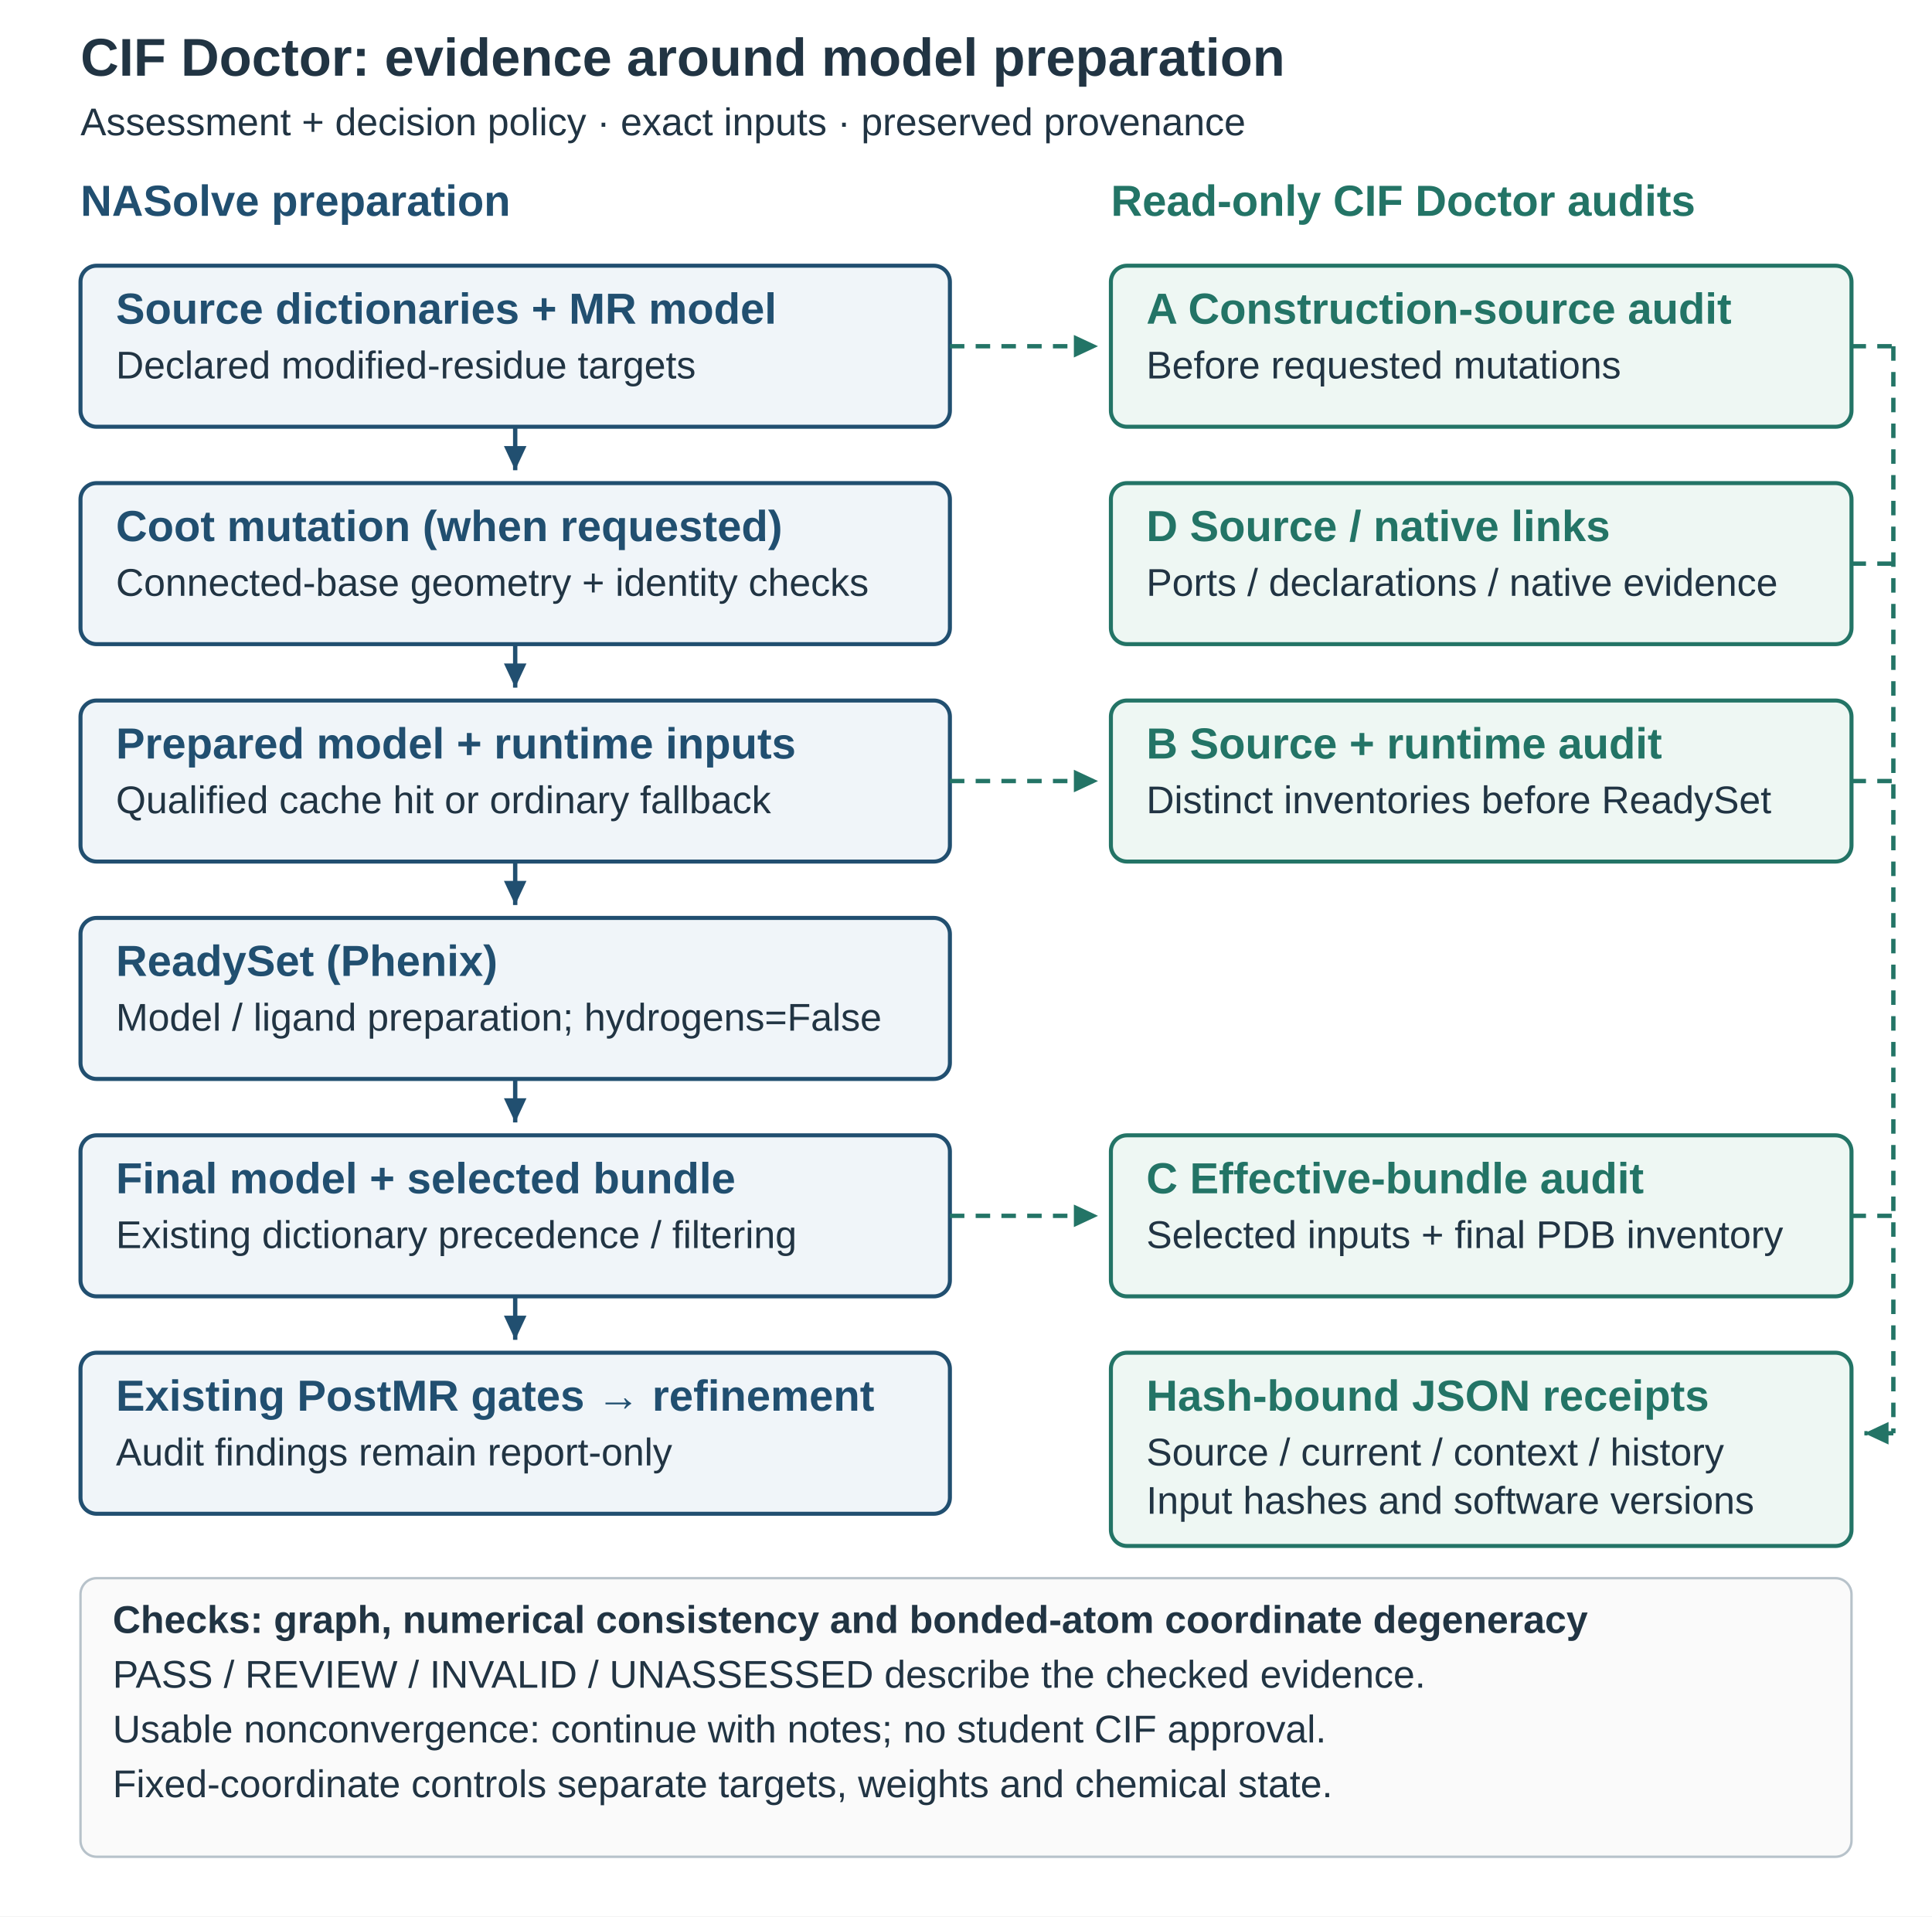
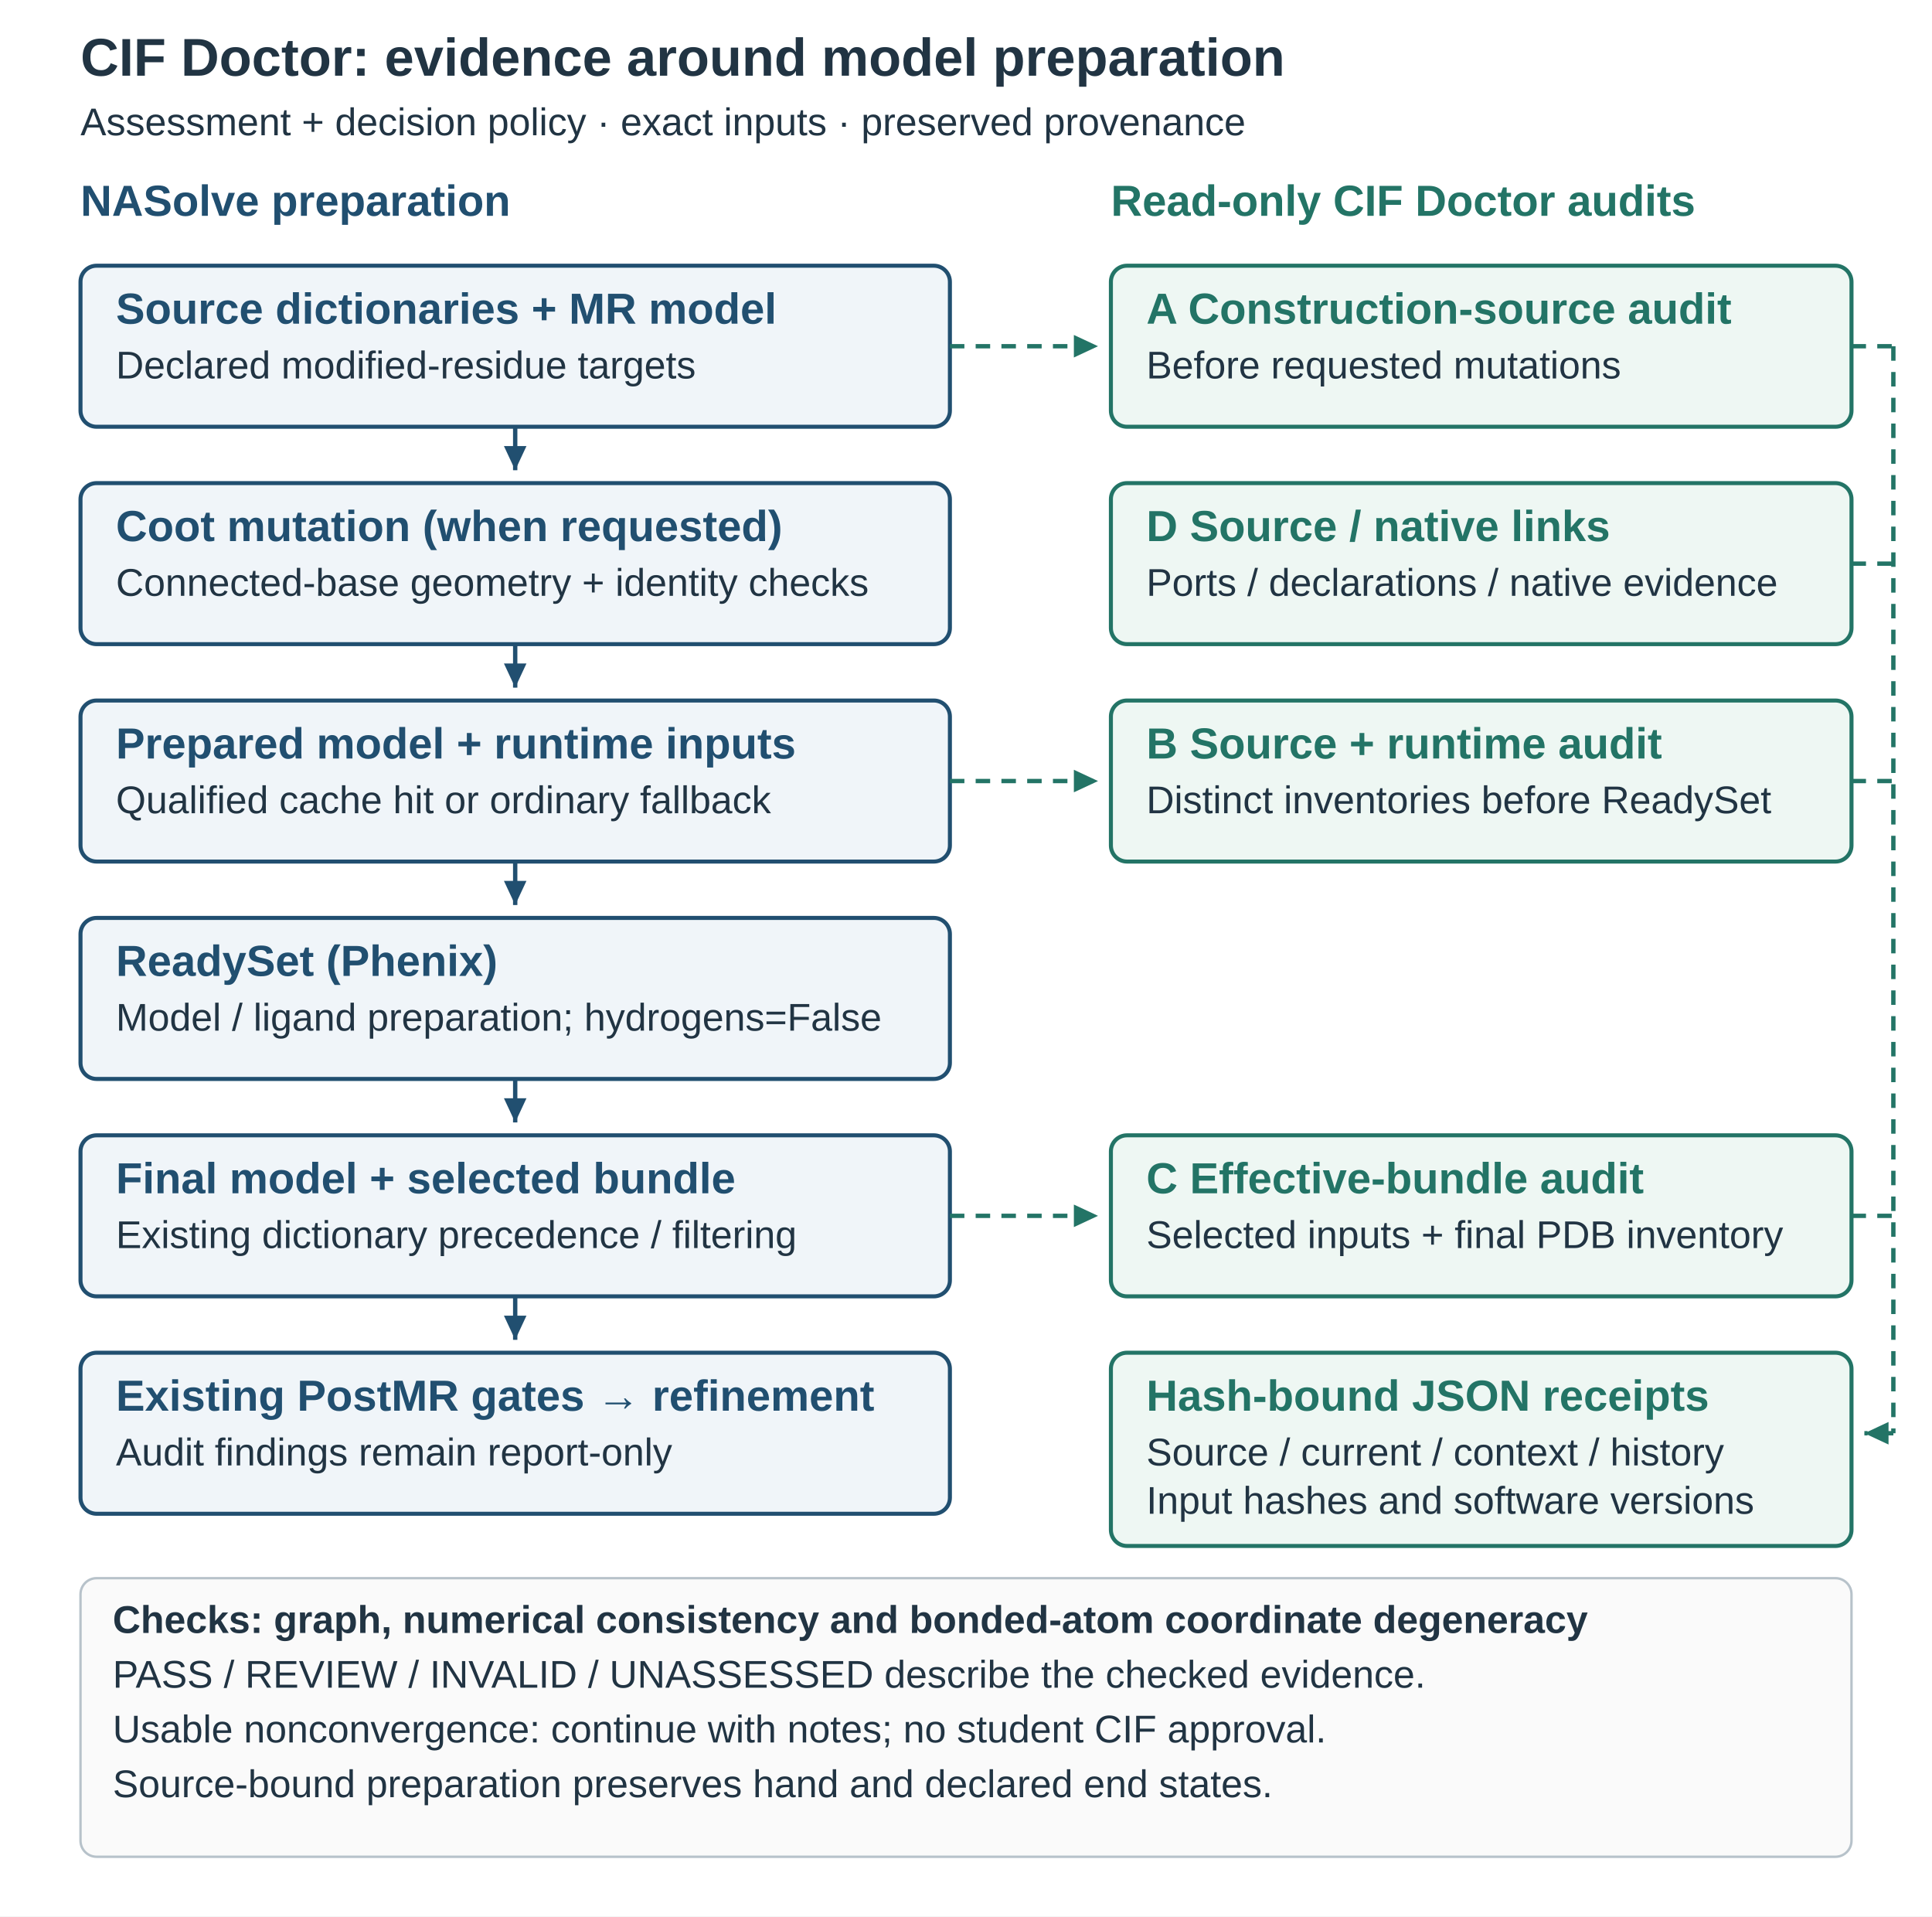
<svg xmlns="http://www.w3.org/2000/svg" width="180mm" height="178.5mm" viewBox="0 0 1200 1190" role="img" aria-labelledby="title description">
  <rect width="1200" height="1190" fill="white" />
  <text x="50" y="47" font-family="Arial, Helvetica, sans-serif" font-size="33" font-weight="bold" fill="#213443" text-anchor="start">CIF Doctor: evidence around model preparation</text>
  <text x="50" y="84" font-family="Arial, Helvetica, sans-serif" font-size="24" font-weight="normal" fill="#213443" text-anchor="start">Assessment + decision policy · exact inputs · preserved provenance</text>
  <text x="50" y="134" font-family="Arial, Helvetica, sans-serif" font-size="27" font-weight="bold" fill="#214f70" text-anchor="start">NASolve preparation</text>
  <text x="690" y="134" font-family="Arial, Helvetica, sans-serif" font-size="27" font-weight="bold" fill="#237466" text-anchor="start">Read-only CIF Doctor audits</text>
  <g id="source-inputs">
    <rect x="50" y="165" width="540" height="100" rx="10" fill="#f0f5f9" stroke="#214f70" stroke-width="2.5" />
    <text x="72" y="201" font-family="Arial, Helvetica, sans-serif" font-size="27" font-weight="bold" fill="#214f70" text-anchor="start">Source dictionaries + MR model</text>
    <text x="72" y="235" font-family="Arial, Helvetica, sans-serif" font-size="24" font-weight="normal" fill="#213443" text-anchor="start">Declared modified-residue targets</text>
  </g>
  <g id="coot-mutation">
    <rect x="50" y="300" width="540" height="100" rx="10" fill="#f0f5f9" stroke="#214f70" stroke-width="2.5" />
    <text x="72" y="336" font-family="Arial, Helvetica, sans-serif" font-size="27" font-weight="bold" fill="#214f70" text-anchor="start">Coot mutation (when requested)</text>
    <text x="72" y="370" font-family="Arial, Helvetica, sans-serif" font-size="24" font-weight="normal" fill="#213443" text-anchor="start">Connected-base geometry + identity checks</text>
  </g>
  <g id="prepared-inputs">
    <rect x="50" y="435" width="540" height="100" rx="10" fill="#f0f5f9" stroke="#214f70" stroke-width="2.5" />
    <text x="72" y="471" font-family="Arial, Helvetica, sans-serif" font-size="27" font-weight="bold" fill="#214f70" text-anchor="start">Prepared model + runtime inputs</text>
    <text x="72" y="505" font-family="Arial, Helvetica, sans-serif" font-size="24" font-weight="normal" fill="#213443" text-anchor="start">Qualified cache hit or ordinary fallback</text>
  </g>
  <g id="readyset">
    <rect x="50" y="570" width="540" height="100" rx="10" fill="#f0f5f9" stroke="#214f70" stroke-width="2.5" />
    <text x="72" y="606" font-family="Arial, Helvetica, sans-serif" font-size="27" font-weight="bold" fill="#214f70" text-anchor="start">ReadySet (Phenix)</text>
    <text x="72" y="640" font-family="Arial, Helvetica, sans-serif" font-size="24" font-weight="normal" fill="#213443" text-anchor="start">Model / ligand preparation; hydrogens=False</text>
  </g>
  <g id="effective-inputs">
    <rect x="50" y="705" width="540" height="100" rx="10" fill="#f0f5f9" stroke="#214f70" stroke-width="2.5" />
    <text x="72" y="741" font-family="Arial, Helvetica, sans-serif" font-size="27" font-weight="bold" fill="#214f70" text-anchor="start">Final model + selected bundle</text>
    <text x="72" y="775" font-family="Arial, Helvetica, sans-serif" font-size="24" font-weight="normal" fill="#213443" text-anchor="start">Existing dictionary precedence / filtering</text>
  </g>
  <g id="postmr-gates">
    <rect x="50" y="840" width="540" height="100" rx="10" fill="#f0f5f9" stroke="#214f70" stroke-width="2.5" />
    <text x="72" y="876" font-family="Arial, Helvetica, sans-serif" font-size="27" font-weight="bold" fill="#214f70" text-anchor="start">Existing PostMR gates → refinement</text>
    <text x="72" y="910" font-family="Arial, Helvetica, sans-serif" font-size="24" font-weight="normal" fill="#213443" text-anchor="start">Audit findings remain report-only</text>
  </g>
  <g id="preparation-flow-0">
    <path d="M 320.0 265.0 L 320.0 292.0" fill="none" stroke="#214f70" stroke-width="2.7" />
    <polygon points="320.0,292.0 313.0,277.0 327.0,277.0" fill="#214f70" />
  </g>
  <g id="preparation-flow-1">
    <path d="M 320.0 400.0 L 320.0 427.0" fill="none" stroke="#214f70" stroke-width="2.7" />
    <polygon points="320.0,427.0 313.0,412.0 327.0,412.0" fill="#214f70" />
  </g>
  <g id="preparation-flow-2">
    <path d="M 320.0 535.0 L 320.0 562.0" fill="none" stroke="#214f70" stroke-width="2.7" />
    <polygon points="320.0,562.0 313.0,547.0 327.0,547.0" fill="#214f70" />
  </g>
  <g id="preparation-flow-3">
    <path d="M 320.0 670.0 L 320.0 697.0" fill="none" stroke="#214f70" stroke-width="2.7" />
    <polygon points="320.0,697.0 313.0,682.0 327.0,682.0" fill="#214f70" />
  </g>
  <g id="preparation-flow-4">
    <path d="M 320.0 805.0 L 320.0 832.0" fill="none" stroke="#214f70" stroke-width="2.7" />
    <polygon points="320.0,832.0 313.0,817.0 327.0,817.0" fill="#214f70" />
  </g>
  <g id="mutation-audit">
    <rect x="690" y="165" width="460" height="100" rx="10" fill="#eef7f3" stroke="#237466" stroke-width="2.5" />
    <text x="712" y="201" font-family="Arial, Helvetica, sans-serif" font-size="27" font-weight="bold" fill="#237466" text-anchor="start">A  Construction-source audit</text>
    <text x="712" y="235" font-family="Arial, Helvetica, sans-serif" font-size="24" font-weight="normal" fill="#213443" text-anchor="start">Before requested mutations</text>
  </g>
  <g id="audit-branch-mutation-audit">
    <path d="M 590.0 215.0 L 599.0 215.0" fill="none" stroke="#237466" stroke-width="2.7" />
    <path d="M 606.0 215.0 L 615.0 215.0" fill="none" stroke="#237466" stroke-width="2.7" />
    <path d="M 622.0 215.0 L 631.0 215.0" fill="none" stroke="#237466" stroke-width="2.7" />
    <path d="M 638.0 215.0 L 647.0 215.0" fill="none" stroke="#237466" stroke-width="2.7" />
    <path d="M 654.0 215.0 L 663.0 215.0" fill="none" stroke="#237466" stroke-width="2.7" />
    <path d="M 670.0 215.0 L 679.0 215.0" fill="none" stroke="#237466" stroke-width="2.7" />
    <polygon points="682.0,215.0 667.0,222.0 667.0,208.0" fill="#237466" />
  </g>
  <g id="source-runtime-audit">
    <rect x="690" y="435" width="460" height="100" rx="10" fill="#eef7f3" stroke="#237466" stroke-width="2.5" />
    <text x="712" y="471" font-family="Arial, Helvetica, sans-serif" font-size="27" font-weight="bold" fill="#237466" text-anchor="start">B  Source + runtime audit</text>
    <text x="712" y="505" font-family="Arial, Helvetica, sans-serif" font-size="24" font-weight="normal" fill="#213443" text-anchor="start">Distinct inventories before ReadySet</text>
  </g>
  <g id="audit-branch-source-runtime-audit">
    <path d="M 590.0 485.0 L 599.0 485.0" fill="none" stroke="#237466" stroke-width="2.7" />
    <path d="M 606.0 485.0 L 615.0 485.0" fill="none" stroke="#237466" stroke-width="2.7" />
    <path d="M 622.0 485.0 L 631.0 485.0" fill="none" stroke="#237466" stroke-width="2.7" />
    <path d="M 638.0 485.0 L 647.0 485.0" fill="none" stroke="#237466" stroke-width="2.7" />
    <path d="M 654.0 485.0 L 663.0 485.0" fill="none" stroke="#237466" stroke-width="2.7" />
    <path d="M 670.0 485.0 L 679.0 485.0" fill="none" stroke="#237466" stroke-width="2.7" />
    <polygon points="682.0,485.0 667.0,492.0 667.0,478.0" fill="#237466" />
  </g>
  <g id="effective-audit">
    <rect x="690" y="705" width="460" height="100" rx="10" fill="#eef7f3" stroke="#237466" stroke-width="2.5" />
    <text x="712" y="741" font-family="Arial, Helvetica, sans-serif" font-size="27" font-weight="bold" fill="#237466" text-anchor="start">C  Effective-bundle audit</text>
    <text x="712" y="775" font-family="Arial, Helvetica, sans-serif" font-size="24" font-weight="normal" fill="#213443" text-anchor="start">Selected inputs + final PDB inventory</text>
  </g>
  <g id="audit-branch-effective-audit">
    <path d="M 590.0 755.0 L 599.0 755.0" fill="none" stroke="#237466" stroke-width="2.7" />
    <path d="M 606.0 755.0 L 615.0 755.0" fill="none" stroke="#237466" stroke-width="2.7" />
    <path d="M 622.0 755.0 L 631.0 755.0" fill="none" stroke="#237466" stroke-width="2.7" />
    <path d="M 638.0 755.0 L 647.0 755.0" fill="none" stroke="#237466" stroke-width="2.7" />
    <path d="M 654.0 755.0 L 663.0 755.0" fill="none" stroke="#237466" stroke-width="2.7" />
    <path d="M 670.0 755.0 L 679.0 755.0" fill="none" stroke="#237466" stroke-width="2.7" />
    <polygon points="682.0,755.0 667.0,762.0 667.0,748.0" fill="#237466" />
  </g>
  <g id="catalogue-census">
    <rect x="690" y="300" width="460" height="100" rx="10" fill="#eef7f3" stroke="#237466" stroke-width="2.5" />
    <text x="712" y="336" font-family="Arial, Helvetica, sans-serif" font-size="27" font-weight="bold" fill="#237466" text-anchor="start">D  Source / native links</text>
    <text x="712" y="370" font-family="Arial, Helvetica, sans-serif" font-size="24" font-weight="normal" fill="#213443" text-anchor="start">Ports / declarations / native evidence</text>
  </g>
  <g id="catalogue-to-receipts">
    <path d="M 1150.0 350.0 L 1159.0 350.0" fill="none" stroke="#237466" stroke-width="2.7" />
    <path d="M 1166.0 350.0 L 1175.0 350.0" fill="none" stroke="#237466" stroke-width="2.7" />
  </g>
  <g id="json-receipts">
    <rect x="690" y="840" width="460" height="120" rx="10" fill="#eef7f3" stroke="#237466" stroke-width="2.5" />
    <text x="712" y="876" font-family="Arial, Helvetica, sans-serif" font-size="27" font-weight="bold" fill="#237466" text-anchor="start">Hash-bound JSON receipts</text>
    <text x="712" y="910" font-family="Arial, Helvetica, sans-serif" font-size="24" font-weight="normal" fill="#213443" text-anchor="start">Source / current / context / history</text>
    <text x="712" y="940" font-family="Arial, Helvetica, sans-serif" font-size="24" font-weight="normal" fill="#213443" text-anchor="start">Input hashes and software versions</text>
  </g>
  <g id="mutation-to-receipts">
    <path d="M 1150.0 215.0 L 1159.0 215.0" fill="none" stroke="#237466" stroke-width="2.7" />
    <path d="M 1166.0 215.0 L 1175.0 215.0" fill="none" stroke="#237466" stroke-width="2.7" />
    <path d="M 1176.0 215.0 L 1176.0 224.0" fill="none" stroke="#237466" stroke-width="2.7" />
    <path d="M 1176.0 231.0 L 1176.0 240.0" fill="none" stroke="#237466" stroke-width="2.7" />
    <path d="M 1176.0 247.0 L 1176.0 256.0" fill="none" stroke="#237466" stroke-width="2.7" />
    <path d="M 1176.0 263.0 L 1176.0 272.0" fill="none" stroke="#237466" stroke-width="2.7" />
    <path d="M 1176.0 279.0 L 1176.0 288.0" fill="none" stroke="#237466" stroke-width="2.7" />
    <path d="M 1176.0 295.0 L 1176.0 304.0" fill="none" stroke="#237466" stroke-width="2.7" />
    <path d="M 1176.0 311.0 L 1176.0 320.0" fill="none" stroke="#237466" stroke-width="2.7" />
    <path d="M 1176.0 327.0 L 1176.0 336.0" fill="none" stroke="#237466" stroke-width="2.7" />
    <path d="M 1176.0 343.0 L 1176.0 352.0" fill="none" stroke="#237466" stroke-width="2.7" />
    <path d="M 1176.0 359.0 L 1176.0 368.0" fill="none" stroke="#237466" stroke-width="2.7" />
    <path d="M 1176.0 375.0 L 1176.0 384.0" fill="none" stroke="#237466" stroke-width="2.7" />
    <path d="M 1176.0 391.0 L 1176.0 400.0" fill="none" stroke="#237466" stroke-width="2.7" />
    <path d="M 1176.0 407.0 L 1176.0 416.0" fill="none" stroke="#237466" stroke-width="2.7" />
    <path d="M 1176.0 423.0 L 1176.0 432.0" fill="none" stroke="#237466" stroke-width="2.7" />
    <path d="M 1176.0 439.0 L 1176.0 448.0" fill="none" stroke="#237466" stroke-width="2.7" />
    <path d="M 1176.0 455.0 L 1176.0 464.0" fill="none" stroke="#237466" stroke-width="2.7" />
    <path d="M 1176.0 471.0 L 1176.0 480.0" fill="none" stroke="#237466" stroke-width="2.7" />
    <path d="M 1176.0 487.0 L 1176.0 496.0" fill="none" stroke="#237466" stroke-width="2.7" />
    <path d="M 1176.0 503.0 L 1176.0 512.0" fill="none" stroke="#237466" stroke-width="2.7" />
    <path d="M 1176.0 519.0 L 1176.0 528.0" fill="none" stroke="#237466" stroke-width="2.7" />
    <path d="M 1176.0 535.0 L 1176.0 544.0" fill="none" stroke="#237466" stroke-width="2.7" />
    <path d="M 1176.0 551.0 L 1176.0 560.0" fill="none" stroke="#237466" stroke-width="2.7" />
    <path d="M 1176.0 567.0 L 1176.0 576.0" fill="none" stroke="#237466" stroke-width="2.7" />
    <path d="M 1176.0 583.0 L 1176.0 592.0" fill="none" stroke="#237466" stroke-width="2.7" />
    <path d="M 1176.0 599.0 L 1176.0 608.0" fill="none" stroke="#237466" stroke-width="2.7" />
    <path d="M 1176.0 615.0 L 1176.0 624.0" fill="none" stroke="#237466" stroke-width="2.7" />
    <path d="M 1176.0 631.0 L 1176.0 640.0" fill="none" stroke="#237466" stroke-width="2.7" />
    <path d="M 1176.0 647.0 L 1176.0 656.0" fill="none" stroke="#237466" stroke-width="2.7" />
    <path d="M 1176.0 663.0 L 1176.0 672.0" fill="none" stroke="#237466" stroke-width="2.7" />
    <path d="M 1176.0 679.0 L 1176.0 688.0" fill="none" stroke="#237466" stroke-width="2.7" />
    <path d="M 1176.0 695.0 L 1176.0 704.0" fill="none" stroke="#237466" stroke-width="2.7" />
    <path d="M 1176.0 711.0 L 1176.0 720.0" fill="none" stroke="#237466" stroke-width="2.7" />
    <path d="M 1176.0 727.0 L 1176.0 736.0" fill="none" stroke="#237466" stroke-width="2.7" />
    <path d="M 1176.0 743.0 L 1176.0 752.0" fill="none" stroke="#237466" stroke-width="2.7" />
    <path d="M 1176.0 759.0 L 1176.0 768.0" fill="none" stroke="#237466" stroke-width="2.7" />
    <path d="M 1176.0 775.0 L 1176.0 784.0" fill="none" stroke="#237466" stroke-width="2.7" />
    <path d="M 1176.0 791.0 L 1176.0 800.0" fill="none" stroke="#237466" stroke-width="2.7" />
    <path d="M 1176.0 807.0 L 1176.0 816.0" fill="none" stroke="#237466" stroke-width="2.7" />
    <path d="M 1176.0 823.0 L 1176.0 832.0" fill="none" stroke="#237466" stroke-width="2.7" />
    <path d="M 1176.0 839.0 L 1176.0 848.0" fill="none" stroke="#237466" stroke-width="2.7" />
    <path d="M 1176.0 855.0 L 1176.0 864.0" fill="none" stroke="#237466" stroke-width="2.7" />
    <path d="M 1176.0 871.0 L 1176.0 880.0" fill="none" stroke="#237466" stroke-width="2.7" />
    <path d="M 1176.0 887.0 L 1176.0 890.0" fill="none" stroke="#237466" stroke-width="2.7" />
    <path d="M 1176.0 890.0 L 1167.0 890.0" fill="none" stroke="#237466" stroke-width="2.7" />
    <path d="M 1160.0 890.0 L 1158.0 890.0" fill="none" stroke="#237466" stroke-width="2.7" />
    <polygon points="1158.0,890.0 1173.0,883.0 1173.0,897.0" fill="#237466" />
  </g>
  <g id="source-to-receipts">
    <path d="M 1150.0 485.0 L 1159.0 485.0" fill="none" stroke="#237466" stroke-width="2.7" />
    <path d="M 1166.0 485.0 L 1175.0 485.0" fill="none" stroke="#237466" stroke-width="2.7" />
  </g>
  <g id="effective-to-receipts">
    <path d="M 1150.0 755.0 L 1159.0 755.0" fill="none" stroke="#237466" stroke-width="2.7" />
    <path d="M 1166.0 755.0 L 1175.0 755.0" fill="none" stroke="#237466" stroke-width="2.7" />
  </g>
  <g id="scope-notes">
    <rect x="50" y="980" width="1100" height="173" rx="10" fill="#fafafa" stroke="#b7c2ca" stroke-width="1.5" />
    <text x="70" y="1014" font-family="Arial, Helvetica, sans-serif" font-size="24" font-weight="bold" fill="#213443" text-anchor="start">Checks: graph, numerical consistency and bonded-atom coordinate degeneracy</text>
    <text x="70" y="1048" font-family="Arial, Helvetica, sans-serif" font-size="24" font-weight="normal" fill="#213443" text-anchor="start">PASS / REVIEW / INVALID / UNASSESSED describe the checked evidence.</text>
    <text x="70" y="1082" font-family="Arial, Helvetica, sans-serif" font-size="24" font-weight="normal" fill="#213443" text-anchor="start">Usable nonconvergence: continue with notes; no student CIF approval.</text>
-     <text x="70" y="1116" font-family="Arial, Helvetica, sans-serif" font-size="24" font-weight="normal" fill="#213443" text-anchor="start">Fixed-coordinate controls separate targets, weights and chemical state.</text>
+     <text x="70" y="1116" font-family="Arial, Helvetica, sans-serif" font-size="24" font-weight="normal" fill="#213443" text-anchor="start">Source-bound preparation preserves hand and declared end states.</text>
  </g>
</svg>
